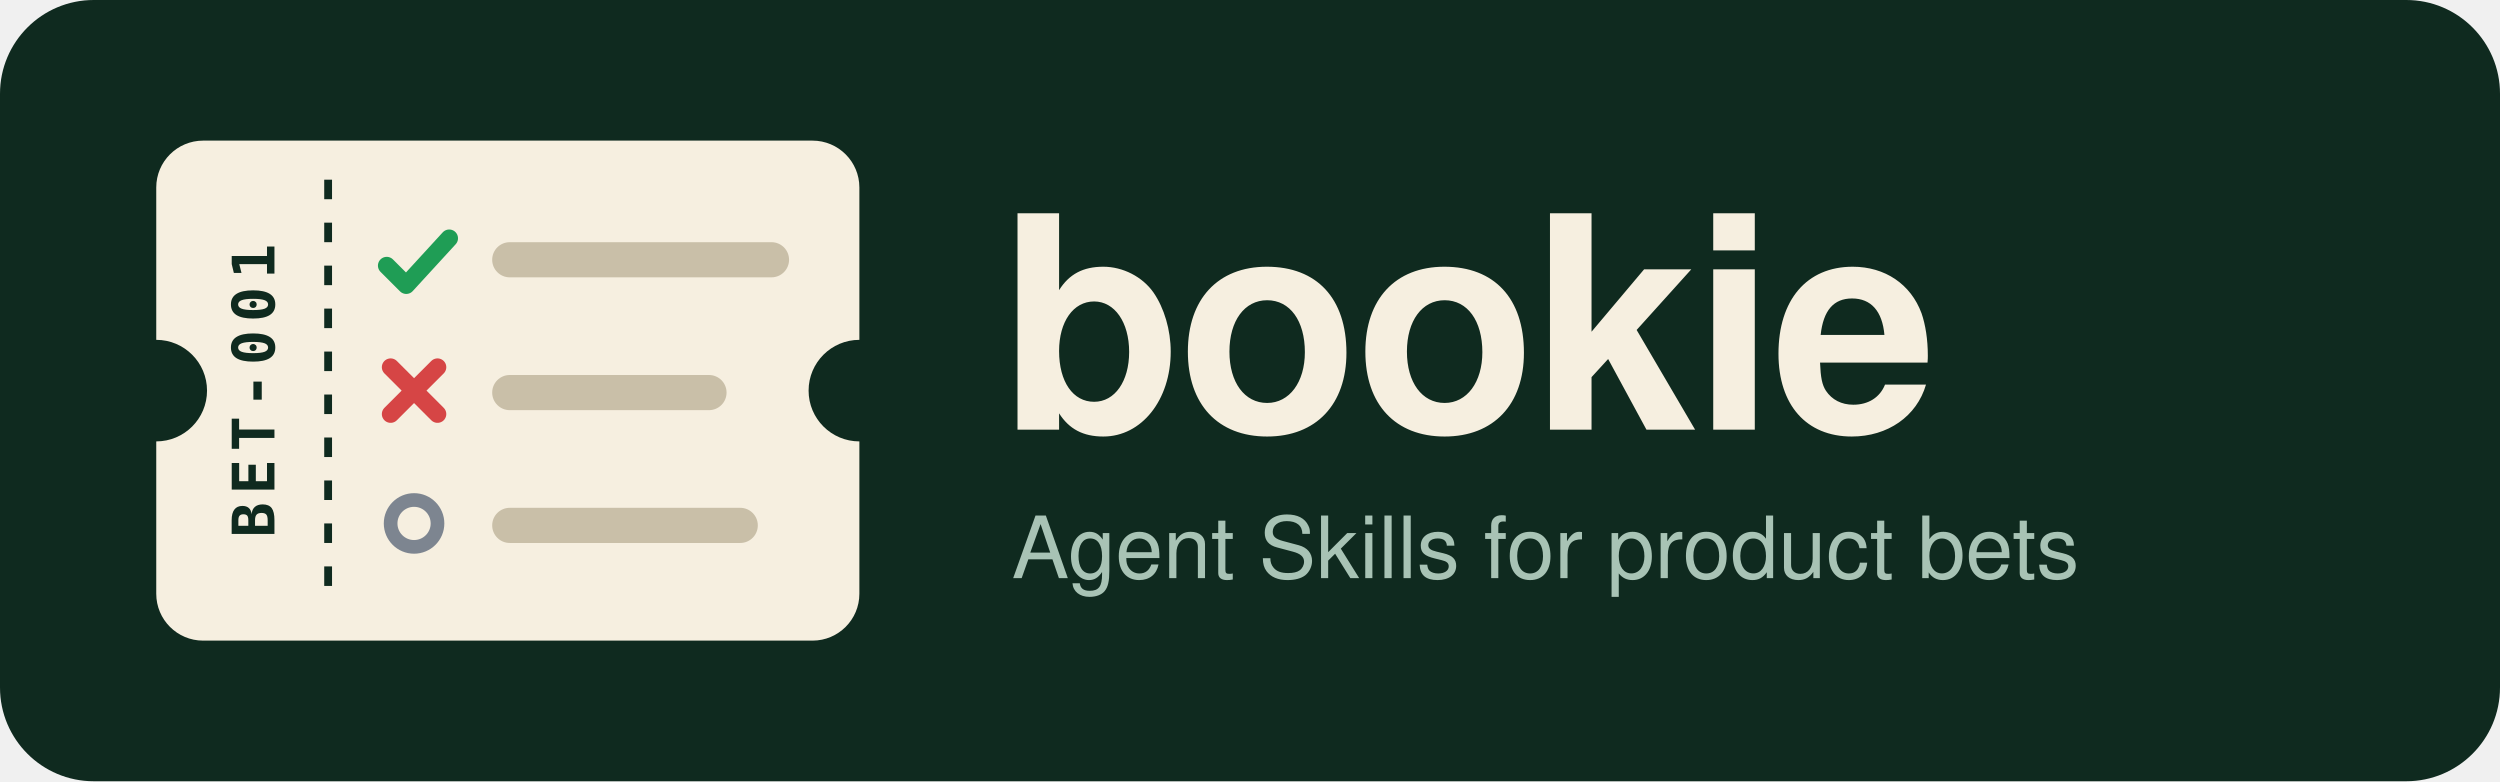
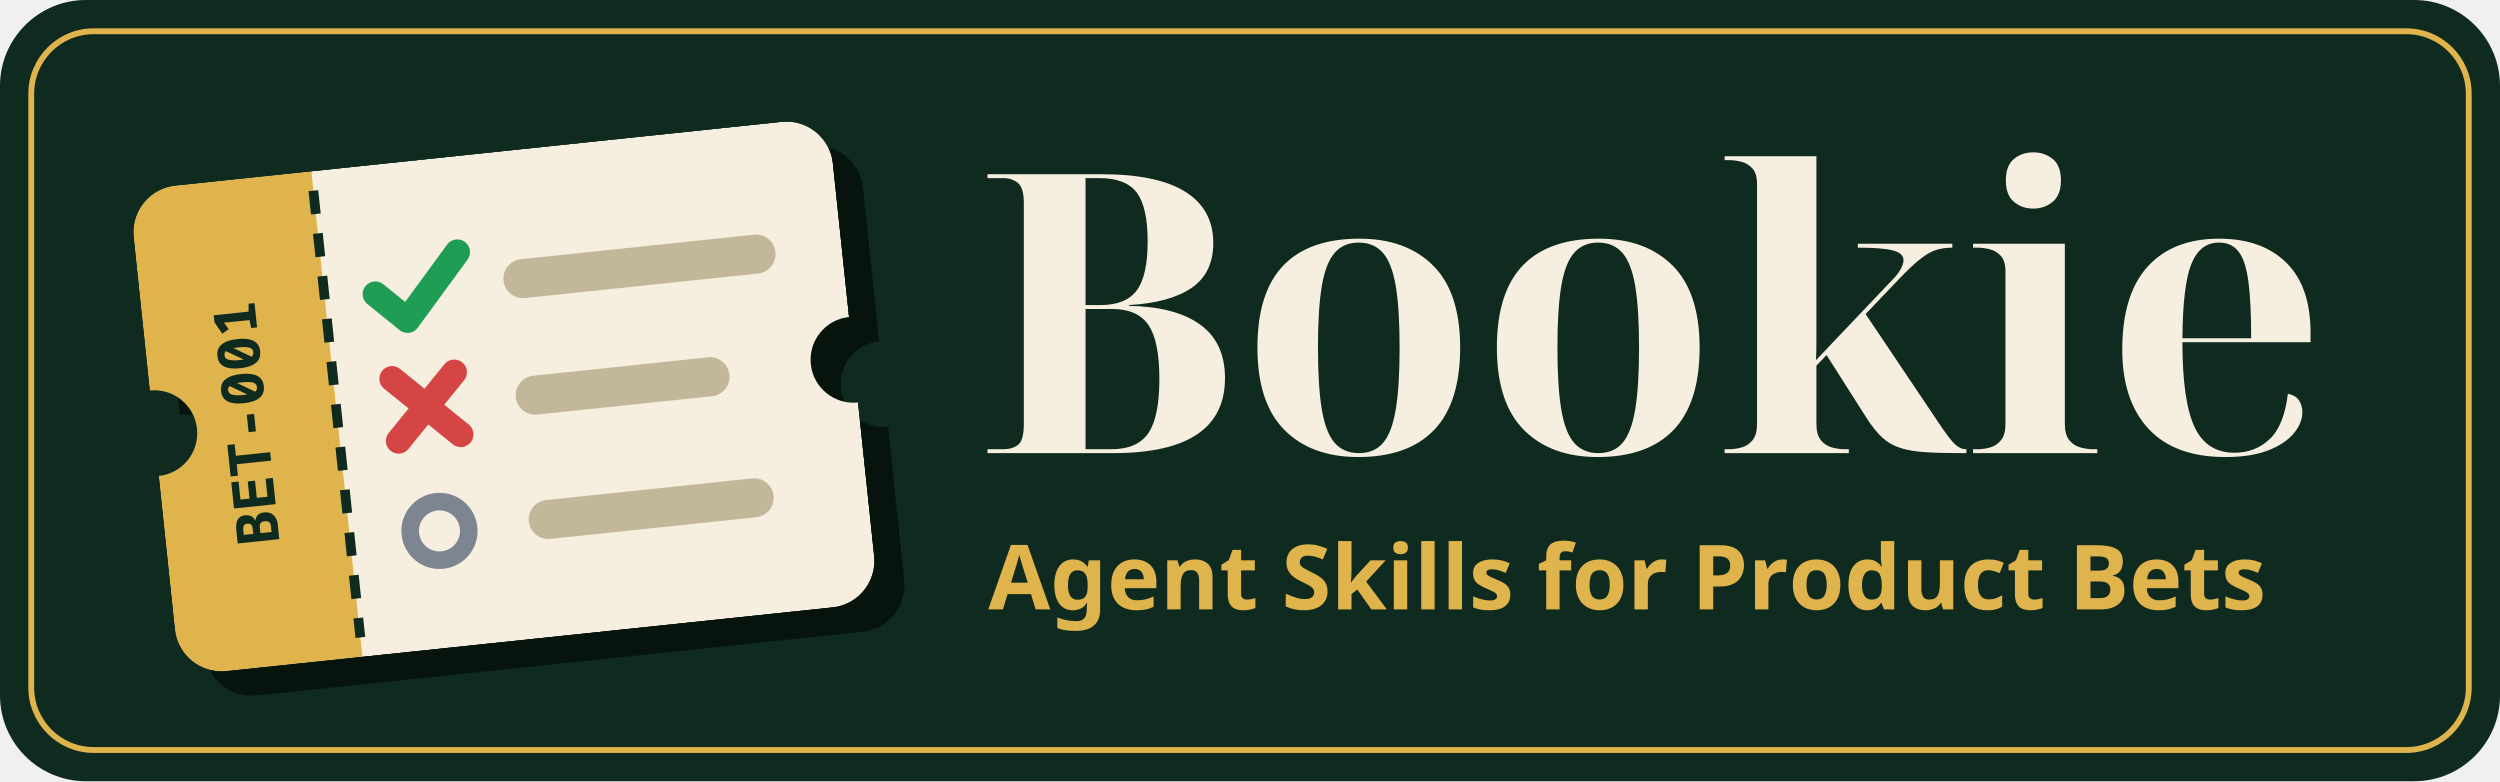
- <svg xmlns="http://www.w3.org/2000/svg" width="640" height="200" viewBox="0 0 640 200" role="img" aria-labelledby="title desc">
-   <rect width="640" height="200" rx="24" fill="#0f2a1f" />
-   <rect x="40" y="36" width="180" height="128" rx="12" fill="#f6efe0" />
-   <circle cx="40" cy="100" r="13" fill="#0f2a1f" />
-   <circle cx="220" cy="100" r="13" fill="#0f2a1f" />
-   <line x1="84" y1="46" x2="84" y2="154" stroke="#0f2a1f" stroke-width="2" stroke-dasharray="5 6" />
-   <text x="66" y="100" transform="rotate(-90 66 100)" text-anchor="middle" dominant-baseline="middle" font-family="ui-monospace, SFMono-Regular, Menlo, Consolas, monospace" font-size="15" font-weight="700" letter-spacing="2" fill="#0f2a1f">BET-001</text>
-   <path d="M99 68 l5 5 l11 -12" fill="none" stroke="#1f9d55" stroke-width="4.5" stroke-linecap="round" stroke-linejoin="round" />
-   <rect x="126" y="62" width="76" height="9" rx="4.5" fill="#c9bfa8" />
-   <path d="M100 94 l12 12 M112 94 l-12 12" fill="none" stroke="#d64545" stroke-width="4.5" stroke-linecap="round" />
-   <rect x="126" y="96" width="60" height="9" rx="4.5" fill="#c9bfa8" />
-   <circle cx="106" cy="134" r="6" fill="none" stroke="#7d8590" stroke-width="3.5" />
-   <rect x="126" y="130" width="68" height="9" rx="4.5" fill="#c9bfa8" />
-   <text x="256" y="110" font-family="ui-sans-serif, -apple-system, 'Segoe UI', Helvetica, Arial, sans-serif" font-size="76" font-weight="800" letter-spacing="-1" fill="#f6efe0">bookie</text>
-   <text x="259" y="148" font-family="ui-sans-serif, -apple-system, 'Segoe UI', Helvetica, Arial, sans-serif" font-size="22" fill="#a8c3b5">Agent Skills for product bets</text>
+ <svg xmlns="http://www.w3.org/2000/svg" width="640" height="200" viewBox="0 0 1280 400" role="img" aria-labelledby="title desc">
+   <defs>
+     <mask id="ticket-notches" maskUnits="userSpaceOnUse" x="-40" y="-40" width="460" height="340">
+       <rect x="-40" y="-40" width="460" height="340" fill="#fff" />
+       <circle cx="0" cy="125" r="22" fill="#000" />
+       <circle cx="360" cy="125" r="22" fill="#000" />
+     </mask>
+     <mask id="shadow-notches" maskUnits="userSpaceOnUse" x="-40" y="-40" width="460" height="340">
+       <rect x="-40" y="-40" width="460" height="340" fill="#fff" />
+       <circle cx="14" cy="139" r="22" fill="#000" />
+       <circle cx="374" cy="139" r="22" fill="#000" />
+     </mask>
+     <clipPath id="ticket">
+       <rect width="360" height="250" rx="24" />
+     </clipPath>
+   </defs>
+   <rect width="1280" height="400" rx="44" fill="#0f2a1f" />
+   <rect x="16" y="16" width="1248" height="368" rx="32" fill="none" stroke="#e0b44c" stroke-width="3" />
+   <g transform="translate(78 78) rotate(-6 180 125)">
+     <g mask="url(#shadow-notches)">
+       <rect x="14" y="14" width="360" height="250" rx="24" fill="#06140d" />
+     </g>
+     <g mask="url(#ticket-notches)" clip-path="url(#ticket)">
+       <rect width="360" height="250" fill="#f6efe0" />
+       <rect width="94" height="250" fill="#e0b44c" />
+       <path d="M2.4 0.0V-21.42H9.09Q12.63 -21.42 14.49 -20.175Q16.35 -18.93 16.35 -16.17Q16.35 -14.22 15.48 -12.96Q14.61 -11.7 13.14 -11.37V-11.22Q14.79 -10.83 15.795 -9.66Q16.8 -8.49 16.8 -6.27Q16.8 -3.33 14.955 -1.665Q13.11 0.0 9.81 0.0ZM9.06 -12.99Q10.65 -12.99 11.295 -13.575Q11.94 -14.16 11.94 -15.42Q11.94 -16.71 11.25 -17.28Q10.56 -17.85 8.91 -17.85H6.45V-12.99ZM9.39 -3.57Q11.01 -3.57 11.64 -4.35Q12.27 -5.13 12.27 -6.51Q12.27 -7.89 11.625 -8.595Q10.98 -9.3 9.24 -9.3H6.45V-3.57ZM20.4 0.0V-21.42H33.9V-17.67H24.6V-12.99H33.45V-9.24H24.6V-3.75H33.9V0.0ZM42.81 0.0V-17.67H36.9V-21.42H53.1V-17.67H47.16V0.0ZM58.5 -6.15V-9.9H67.5V-6.15ZM81.06 0.3Q77.16 0.3 75.33 -2.565Q73.5 -5.43 73.5 -10.83Q73.5 -16.2 75.3 -18.96Q77.1 -21.72 80.91 -21.72Q84.81 -21.72 86.655 -18.855Q88.5 -15.99 88.5 -10.56Q88.5 -7.38 87.795 -4.92Q87.09 -2.46 85.47 -1.08Q83.85 0.3 81.06 0.3ZM77.7 -10.56Q77.7 -9.42 77.76 -8.49L82.98 -17.13Q82.23 -18.09 80.97 -18.09Q79.14 -18.09 78.42 -16.155Q77.7 -14.22 77.7 -10.56ZM80.97 -3.21Q82.83 -3.21 83.52 -5.04Q84.21 -6.87 84.21 -10.5Q84.21 -11.22 84.18 -11.865Q84.15 -12.51 84.12 -13.11L78.75 -4.38Q79.53 -3.21 80.97 -3.21ZM99.06 0.3Q95.16 0.3 93.33 -2.565Q91.5 -5.43 91.5 -10.83Q91.5 -16.2 93.3 -18.96Q95.1 -21.72 98.91 -21.72Q102.81 -21.72 104.655 -18.855Q106.5 -15.99 106.5 -10.56Q106.5 -7.38 105.795 -4.92Q105.09 -2.46 103.47 -1.08Q101.85 0.3 99.06 0.3ZM95.7 -10.56Q95.7 -9.42 95.76 -8.49L100.98 -17.13Q100.23 -18.09 98.97 -18.09Q97.14 -18.09 96.42 -16.155Q95.7 -14.22 95.7 -10.56ZM98.97 -3.21Q100.83 -3.21 101.52 -5.04Q102.21 -6.87 102.21 -10.5Q102.21 -11.22 102.18 -11.865Q102.15 -12.51 102.12 -13.11L96.75 -4.38Q97.53 -3.21 98.97 -3.21ZM111.39 0.0V-3.03L115.53 -3.48V-12.39Q115.53 -13.56 115.56 -14.58Q115.59 -15.6 115.65 -16.65Q115.2 -16.35 114.78 -16.095Q114.36 -15.84 114.03 -15.66L111.99 -14.55L110.04 -18.06L116.34 -21.42H119.88V-3.48L123.9 -3.03V0.0Z" fill="#0f2a1f" transform="translate(58 188.0) rotate(-90)" />
+       <line x1="94" y1="10" x2="94" y2="240" stroke="#0f2a1f" stroke-width="5" stroke-dasharray="12 10" />
+       <path d="M120 66 l15 15 l29 -32" fill="none" stroke="#1f9d55" stroke-width="13" stroke-linecap="round" stroke-linejoin="round" />
+       <rect x="186" y="56" width="140" height="20" rx="10" fill="#c3b799" />
+       <path d="M124 110 l32 32 M156 110 l-32 32" fill="none" stroke="#d64545" stroke-width="13" stroke-linecap="round" />
+       <rect x="186" y="116" width="110" height="20" rx="10" fill="#c3b799" />
+       <circle cx="140" cy="190" r="15" fill="none" stroke="#7d8590" stroke-width="9" />
+       <rect x="186" y="180" width="126" height="20" rx="10" fill="#c3b799" />
+     </g>
+   </g>
+   <path d="M505.6 232.0V230.0H513.8Q518.2 230.0 521.2 227.8Q524.2 225.6 524.2 217.0V104.0Q524.2 96.0 521.1 93.6Q518.0 91.2 513.8 91.2H505.6V89.2H564.0Q592.6 89.2 606.9 98.2Q621.2 107.2 621.2 124.4Q621.2 139.8 610.1 147.4Q599.0 155.0 578.0 156.2V156.6Q601.8 157.0 614.5 166.2Q627.2 175.4 627.2 193.6Q627.2 232.0 570.0 232.0ZM563.4 156.2Q576.4 156.2 582.0 148.7Q587.6 141.2 587.6 123.6Q587.6 106.0 582.0 98.6Q576.4 91.2 563.0 91.2H555.8V156.2ZM569.0 230.0Q582.4 230.0 588.0 221.7Q593.6 213.4 593.6 194.0Q593.6 174.6 588.0 166.4Q582.4 158.2 569.4 158.2H555.8V230.0ZM695.4 234.0Q671.4 234.0 657.6 220.1Q643.8 206.2 643.8 178.0Q643.8 149.8 657.0 136.0Q670.2 122.2 696.0 122.2Q720.0 122.2 733.8 136.0Q747.6 149.8 747.6 178.0Q747.6 206.2 734.3 220.1Q721.0 234.0 695.4 234.0ZM695.8 232.0Q703.6 232.0 708.1 226.8Q712.6 221.6 714.6 209.8Q716.6 198.0 716.6 178.0Q716.6 158.0 714.6 146.3Q712.6 134.6 708.0 129.4Q703.4 124.2 695.6 124.2Q688.0 124.2 683.4 129.4Q678.8 134.6 676.8 146.3Q674.8 158.0 674.8 178.0Q674.8 198.0 676.8 209.8Q678.8 221.6 683.4 226.8Q688.0 232.0 695.8 232.0ZM818.0 234.0Q794.0 234.0 780.2 220.1Q766.4 206.2 766.4 178.0Q766.4 149.8 779.6 136.0Q792.8 122.2 818.6 122.2Q842.6 122.2 856.4 136.0Q870.2 149.8 870.2 178.0Q870.2 206.2 856.9 220.1Q843.6 234.0 818.0 234.0ZM818.4 232.0Q826.2 232.0 830.7 226.8Q835.2 221.6 837.2 209.8Q839.2 198.0 839.2 178.0Q839.2 158.0 837.2 146.3Q835.2 134.6 830.6 129.4Q826.0 124.2 818.2 124.2Q810.6 124.2 806.0 129.4Q801.4 134.6 799.4 146.3Q797.4 158.0 797.4 178.0Q797.4 198.0 799.4 209.8Q801.4 221.6 806.0 226.8Q810.6 232.0 818.4 232.0ZM883.0 232.0V230.0H885.4Q888.4 230.0 891.7 229.1Q895.0 228.2 897.3 225.4Q899.6 222.6 899.6 217.0V94.2Q899.6 88.8 897.2 86.2Q894.8 83.6 891.5 82.8Q888.2 82.0 885.4 82.0H883.0V80.0H930.0V166.4Q930.0 170.8 930.0 175.3Q930.0 179.8 929.8 184.4L968.4 143.8Q971.8 140.4 973.2 137.7Q974.6 135.0 974.6 133.2Q974.6 129.6 969.1 128.2Q963.6 126.8 951.2 126.8V124.8H999.6V126.8Q995.2 126.8 991.5 127.9Q987.8 129.0 983.2 132.6Q978.6 136.2 971.4 143.8L955.2 160.8L992.4 216.2Q998.4 225.2 1001.1 227.6Q1003.8 230.0 1006.4 230.0H1006.8V232.0H1004.0Q993.0 232.0 985.5 231.5Q978.0 231.0 972.8 229.3Q967.6 227.6 963.7 224.0Q959.8 220.4 955.8 214.2L935.2 181.8L930.0 187.2V217.0Q930.0 222.6 932.3 225.4Q934.6 228.2 938.0 229.1Q941.4 230.0 944.2 230.0H946.6V232.0ZM1041.0 106.8Q1035.2 106.8 1031.1 103.3Q1027.0 99.8 1027.0 92.4Q1027.0 84.8 1031.1 81.4Q1035.2 78.0 1041.0 78.0Q1046.8 78.0 1051.0 81.4Q1055.2 84.8 1055.2 92.4Q1055.2 99.8 1051.0 103.3Q1046.8 106.8 1041.0 106.8ZM1010.2 232.0V230.0H1012.6Q1015.6 230.0 1018.9 229.1Q1022.2 228.2 1024.5 225.4Q1026.8 222.6 1026.8 217.0V139.0Q1026.8 133.6 1024.4 131.0Q1022.0 128.4 1018.7 127.6Q1015.4 126.8 1012.6 126.8H1010.2V124.8H1057.2V217.0Q1057.2 222.6 1059.5 225.4Q1061.8 228.2 1065.2 229.1Q1068.6 230.0 1071.4 230.0H1073.8V232.0ZM1139.4 234.0Q1113.4 234.0 1100.0 219.5Q1086.6 205.0 1086.6 179.0Q1086.6 150.8 1099.6 136.5Q1112.6 122.2 1136.2 122.2Q1158.0 122.2 1170.5 134.4Q1183.0 146.6 1183.0 170.4V175.2H1117.4Q1117.4 205.4 1123.6 218.6Q1129.8 231.8 1144.0 231.8Q1154.6 231.8 1162.0 224.9Q1169.4 218.0 1171.4 201.6Q1175.4 202.4 1177.1 205.0Q1178.8 207.6 1178.8 211.0Q1178.8 216.6 1174.4 221.9Q1170.0 227.2 1161.3 230.6Q1152.6 234.0 1139.4 234.0ZM1152.6 173.2Q1152.6 155.0 1151.2 144.3Q1149.8 133.6 1146.2 128.9Q1142.6 124.2 1136.2 124.2Q1126.4 124.2 1122.0 135.1Q1117.6 146.0 1117.4 173.2Z" fill="#f6efe0" />
+   <path d="M530.242 312.0 527.85 304.18H515.89L513.498 312.0H506.0L517.592 279.018H526.102L537.74 312.0ZM523.802 290.702Q523.572 289.92 523.204 288.724Q522.836 287.528 522.468 286.286Q522.1 285.044 521.87 284.124Q521.64 285.044 521.249 286.401Q520.858 287.758 520.513 288.977Q520.168 290.196 519.984 290.702L517.638 298.338H526.194ZM549.47 286.424Q554.116 286.424 556.738 290.104H556.922L557.474 286.884H563.27V312.046Q563.27 317.428 560.096 320.234Q556.922 323.04 550.712 323.04Q548.044 323.04 545.767 322.718Q543.49 322.396 541.328 321.568V316.094Q545.974 318.026 551.126 318.026Q556.416 318.026 556.416 312.322V311.816Q556.416 311.034 556.485 310.206Q556.554 309.378 556.6 308.734H556.416Q555.128 310.712 553.334 311.586Q551.54 312.46 549.286 312.46Q544.824 312.46 542.317 309.033Q539.81 305.606 539.81 299.488Q539.81 293.324 542.386 289.874Q544.962 286.424 549.47 286.424ZM551.632 291.99Q546.802 291.99 546.802 299.58Q546.802 307.078 551.724 307.078Q554.346 307.078 555.611 305.583Q556.876 304.088 556.876 300.362V299.534Q556.876 295.486 555.634 293.738Q554.392 291.99 551.632 291.99ZM580.796 286.424Q585.994 286.424 589.03 289.391Q592.066 292.358 592.066 297.832V301.144H575.874Q575.966 304.042 577.599 305.698Q579.232 307.354 582.13 307.354Q584.568 307.354 586.546 306.871Q588.524 306.388 590.64 305.376V310.666Q588.8 311.586 586.753 312.023Q584.706 312.46 581.808 312.46Q578.036 312.46 575.138 311.057Q572.24 309.654 570.584 306.802Q568.928 303.95 568.928 299.626Q568.928 295.21 570.423 292.289Q571.918 289.368 574.586 287.896Q577.254 286.424 580.796 286.424ZM580.842 291.3Q578.864 291.3 577.553 292.588Q576.242 293.876 576.012 296.59H585.626Q585.58 294.29 584.43 292.795Q583.28 291.3 580.842 291.3ZM611.892 286.424Q615.94 286.424 618.378 288.609Q620.816 290.794 620.816 295.624V312.0H613.962V297.326Q613.962 294.612 612.996 293.255Q612.03 291.898 609.914 291.898Q606.786 291.898 605.636 294.037Q604.486 296.176 604.486 300.178V312.0H597.632V286.884H602.876L603.796 290.104H604.164Q605.36 288.172 607.453 287.298Q609.546 286.424 611.892 286.424ZM638.434 306.986Q639.584 306.986 640.642 306.756Q641.7 306.526 642.758 306.204V311.31Q641.654 311.77 640.021 312.115Q638.388 312.46 636.456 312.46Q634.202 312.46 632.431 311.724Q630.66 310.988 629.625 309.171Q628.59 307.354 628.59 304.134V292.036H625.324V289.138L629.096 286.838L631.074 281.548H635.444V286.884H642.482V292.036H635.444V304.134Q635.444 305.56 636.272 306.273Q637.1 306.986 638.434 306.986ZM679.696 302.892Q679.696 307.262 676.545 309.861Q673.394 312.46 667.598 312.46Q662.4 312.46 658.306 310.482V303.996Q660.652 305.008 663.159 305.859Q665.666 306.71 668.15 306.71Q670.726 306.71 671.807 305.721Q672.888 304.732 672.888 303.214Q672.888 301.972 672.037 301.098Q671.186 300.224 669.76 299.465Q668.334 298.706 666.494 297.832Q665.344 297.28 664.01 296.521Q662.676 295.762 661.457 294.635Q660.238 293.508 659.456 291.898Q658.674 290.288 658.674 288.034Q658.674 283.618 661.664 281.157Q664.654 278.696 669.806 278.696Q672.382 278.696 674.705 279.294Q677.028 279.892 679.558 280.996L677.304 286.424Q675.05 285.504 673.256 284.998Q671.462 284.492 669.576 284.492Q667.598 284.492 666.54 285.412Q665.482 286.332 665.482 287.804Q665.482 289.552 667.046 290.564Q668.61 291.576 671.692 293.048Q674.222 294.244 675.993 295.532Q677.764 296.82 678.73 298.568Q679.696 300.316 679.696 302.892ZM691.978 292.68Q691.978 294.106 691.863 295.509Q691.748 296.912 691.61 298.338H691.702Q692.392 297.372 693.128 296.383Q693.864 295.394 694.692 294.52L701.73 286.884H709.458L699.476 297.786L710.056 312.0H702.144L694.922 301.834L691.978 304.18V312.0H685.124V277.04H691.978ZM717.094 277.04Q718.612 277.04 719.716 277.753Q720.82 278.466 720.82 280.398Q720.82 282.284 719.716 283.02Q718.612 283.756 717.094 283.756Q715.53 283.756 714.449 283.02Q713.368 282.284 713.368 280.398Q713.368 278.466 714.449 277.753Q715.53 277.04 717.094 277.04ZM720.498 286.884V312.0H713.644V286.884ZM734.528 312.0H727.674V277.04H734.528ZM748.558 312.0H741.704V277.04H748.558ZM773.26 304.548Q773.26 308.366 770.569 310.413Q767.878 312.46 762.542 312.46Q759.92 312.46 758.034 312.115Q756.148 311.77 754.262 310.988V305.33Q756.286 306.25 758.632 306.848Q760.978 307.446 762.772 307.446Q764.796 307.446 765.647 306.848Q766.498 306.25 766.498 305.284Q766.498 304.64 766.153 304.134Q765.808 303.628 764.658 302.984Q763.508 302.34 761.07 301.328Q758.724 300.316 757.206 299.327Q755.688 298.338 754.952 296.935Q754.216 295.532 754.216 293.416Q754.216 289.92 756.93 288.172Q759.644 286.424 764.152 286.424Q766.498 286.424 768.614 286.884Q770.73 287.344 772.984 288.402L770.914 293.324Q769.074 292.542 767.418 292.013Q765.762 291.484 764.06 291.484Q761.024 291.484 761.024 293.14Q761.024 293.738 761.415 294.221Q761.806 294.704 762.933 295.256Q764.06 295.808 766.268 296.728Q768.43 297.602 769.994 298.545Q771.558 299.488 772.409 300.891Q773.26 302.294 773.26 304.548ZM804.448 292.036H798.514V312.0H791.66V292.036H787.888V288.724L791.66 286.884V285.044Q791.66 281.824 792.741 280.053Q793.822 278.282 795.823 277.546Q797.824 276.81 800.538 276.81Q802.562 276.81 804.195 277.132Q805.828 277.454 806.84 277.868L805.092 282.882Q804.31 282.652 803.39 282.445Q802.47 282.238 801.274 282.238Q799.848 282.238 799.181 283.112Q798.514 283.986 798.514 285.32V286.884H804.448ZM831.174 299.396Q831.174 305.652 827.885 309.056Q824.596 312.46 818.938 312.46Q815.442 312.46 812.705 310.942Q809.968 309.424 808.404 306.503Q806.84 303.582 806.84 299.396Q806.84 293.14 810.106 289.782Q813.372 286.424 819.076 286.424Q822.618 286.424 825.332 287.942Q828.046 289.46 829.61 292.335Q831.174 295.21 831.174 299.396ZM813.832 299.396Q813.832 303.122 815.051 305.031Q816.27 306.94 819.03 306.94Q821.744 306.94 822.963 305.031Q824.182 303.122 824.182 299.396Q824.182 295.67 822.963 293.807Q821.744 291.944 818.984 291.944Q816.27 291.944 815.051 293.807Q813.832 295.67 813.832 299.396ZM850.862 286.424Q851.368 286.424 852.058 286.47Q852.748 286.516 853.162 286.608L852.656 293.048Q852.334 292.956 851.713 292.887Q851.092 292.818 850.632 292.818Q848.884 292.818 847.274 293.439Q845.664 294.06 844.675 295.44Q843.686 296.82 843.686 299.212V312.0H836.832V286.884H842.03L843.042 291.116H843.364Q844.468 289.184 846.4 287.804Q848.332 286.424 850.862 286.424ZM880.716 279.156Q887.064 279.156 889.985 281.893Q892.906 284.63 892.906 289.414Q892.906 292.266 891.71 294.773Q890.514 297.28 887.731 298.798Q884.948 300.316 880.164 300.316H877.174V312.0H870.228V279.156ZM880.348 284.86H877.174V294.612H879.474Q882.418 294.612 884.143 293.439Q885.868 292.266 885.868 289.644Q885.868 284.86 880.348 284.86ZM912.594 286.424Q913.1 286.424 913.79 286.47Q914.48 286.516 914.894 286.608L914.388 293.048Q914.066 292.956 913.445 292.887Q912.824 292.818 912.364 292.818Q910.616 292.818 909.006 293.439Q907.396 294.06 906.407 295.44Q905.418 296.82 905.418 299.212V312.0H898.564V286.884H903.762L904.774 291.116H905.096Q906.2 289.184 908.132 287.804Q910.064 286.424 912.594 286.424ZM942.264 299.396Q942.264 305.652 938.975 309.056Q935.686 312.46 930.028 312.46Q926.532 312.46 923.795 310.942Q921.058 309.424 919.494 306.503Q917.93 303.582 917.93 299.396Q917.93 293.14 921.196 289.782Q924.462 286.424 930.166 286.424Q933.708 286.424 936.422 287.942Q939.136 289.46 940.7 292.335Q942.264 295.21 942.264 299.396ZM924.922 299.396Q924.922 303.122 926.141 305.031Q927.36 306.94 930.12 306.94Q932.834 306.94 934.053 305.031Q935.272 303.122 935.272 299.396Q935.272 295.67 934.053 293.807Q932.834 291.944 930.074 291.944Q927.36 291.944 926.141 293.807Q924.922 295.67 924.922 299.396ZM955.88 312.46Q951.694 312.46 949.049 309.171Q946.404 305.882 946.404 299.488Q946.404 293.048 949.072 289.736Q951.74 286.424 956.064 286.424Q958.778 286.424 960.526 287.482Q962.274 288.54 963.286 290.104H963.516Q963.378 289.368 963.194 287.965Q963.01 286.562 963.01 285.09V277.04H969.864V312.0H964.62L963.286 308.734H963.01Q961.998 310.298 960.296 311.379Q958.594 312.46 955.88 312.46ZM958.272 306.986Q961.124 306.986 962.274 305.307Q963.424 303.628 963.47 300.27V299.534Q963.47 295.854 962.343 293.922Q961.216 291.99 958.18 291.99Q955.926 291.99 954.638 293.945Q953.35 295.9 953.35 299.58Q953.35 303.26 954.638 305.123Q955.926 306.986 958.272 306.986ZM1000.086 286.884V312.0H994.842L993.922 308.78H993.554Q992.358 310.712 990.265 311.586Q988.172 312.46 985.826 312.46Q981.778 312.46 979.34 310.275Q976.902 308.09 976.902 303.26V286.884H983.756V301.558Q983.756 304.226 984.722 305.606Q985.688 306.986 987.804 306.986Q990.932 306.986 992.082 304.847Q993.232 302.708 993.232 298.706V286.884ZM1017.474 312.46Q1011.862 312.46 1008.803 309.355Q1005.744 306.25 1005.744 299.58Q1005.744 294.98 1007.308 292.082Q1008.872 289.184 1011.655 287.804Q1014.438 286.424 1018.072 286.424Q1020.648 286.424 1022.557 286.93Q1024.466 287.436 1025.892 288.126L1023.868 293.416Q1022.258 292.772 1020.855 292.358Q1019.452 291.944 1018.072 291.944Q1012.736 291.944 1012.736 299.534Q1012.736 303.306 1014.139 305.1Q1015.542 306.894 1018.072 306.894Q1020.234 306.894 1021.89 306.319Q1023.546 305.744 1025.11 304.732V310.574Q1023.546 311.586 1021.821 312.023Q1020.096 312.46 1017.474 312.46ZM1041.486 306.986Q1042.636 306.986 1043.694 306.756Q1044.752 306.526 1045.81 306.204V311.31Q1044.706 311.77 1043.073 312.115Q1041.44 312.46 1039.508 312.46Q1037.254 312.46 1035.483 311.724Q1033.712 310.988 1032.677 309.171Q1031.642 307.354 1031.642 304.134V292.036H1028.376V289.138L1032.148 286.838L1034.126 281.548H1038.496V286.884H1045.534V292.036H1038.496V304.134Q1038.496 305.56 1039.324 306.273Q1040.152 306.986 1041.486 306.986ZM1073.594 279.156Q1080.172 279.156 1083.53 280.996Q1086.888 282.836 1086.888 287.482Q1086.888 290.288 1085.577 292.22Q1084.266 294.152 1081.828 294.566V294.796Q1083.484 295.118 1084.818 295.946Q1086.152 296.774 1086.934 298.338Q1087.716 299.902 1087.716 302.478Q1087.716 306.94 1084.496 309.47Q1081.276 312.0 1075.664 312.0H1063.382V279.156ZM1074.376 292.174Q1077.412 292.174 1078.585 291.208Q1079.758 290.242 1079.758 288.402Q1079.758 286.516 1078.378 285.688Q1076.998 284.86 1074.008 284.86H1070.328V292.174ZM1070.328 297.694V306.25H1074.882Q1078.01 306.25 1079.252 305.031Q1080.494 303.812 1080.494 301.788Q1080.494 299.948 1079.229 298.821Q1077.964 297.694 1074.652 297.694ZM1104.092 286.424Q1109.29 286.424 1112.326 289.391Q1115.362 292.358 1115.362 297.832V301.144H1099.17Q1099.262 304.042 1100.895 305.698Q1102.528 307.354 1105.426 307.354Q1107.864 307.354 1109.842 306.871Q1111.82 306.388 1113.936 305.376V310.666Q1112.096 311.586 1110.049 312.023Q1108.002 312.46 1105.104 312.46Q1101.332 312.46 1098.434 311.057Q1095.536 309.654 1093.88 306.802Q1092.224 303.95 1092.224 299.626Q1092.224 295.21 1093.719 292.289Q1095.214 289.368 1097.882 287.896Q1100.55 286.424 1104.092 286.424ZM1104.138 291.3Q1102.16 291.3 1100.849 292.588Q1099.538 293.876 1099.308 296.59H1108.922Q1108.876 294.29 1107.726 292.795Q1106.576 291.3 1104.138 291.3ZM1131.508 306.986Q1132.658 306.986 1133.716 306.756Q1134.774 306.526 1135.832 306.204V311.31Q1134.728 311.77 1133.095 312.115Q1131.462 312.46 1129.53 312.46Q1127.276 312.46 1125.505 311.724Q1123.734 310.988 1122.699 309.171Q1121.664 307.354 1121.664 304.134V292.036H1118.398V289.138L1122.17 286.838L1124.148 281.548H1128.518V286.884H1135.556V292.036H1128.518V304.134Q1128.518 305.56 1129.346 306.273Q1130.174 306.986 1131.508 306.986ZM1158.418 304.548Q1158.418 308.366 1155.727 310.413Q1153.036 312.46 1147.7 312.46Q1145.078 312.46 1143.192 312.115Q1141.306 311.77 1139.42 310.988V305.33Q1141.444 306.25 1143.79 306.848Q1146.136 307.446 1147.93 307.446Q1149.954 307.446 1150.805 306.848Q1151.656 306.25 1151.656 305.284Q1151.656 304.64 1151.311 304.134Q1150.966 303.628 1149.816 302.984Q1148.666 302.34 1146.228 301.328Q1143.882 300.316 1142.364 299.327Q1140.846 298.338 1140.11 296.935Q1139.374 295.532 1139.374 293.416Q1139.374 289.92 1142.088 288.172Q1144.802 286.424 1149.31 286.424Q1151.656 286.424 1153.772 286.884Q1155.888 287.344 1158.142 288.402L1156.072 293.324Q1154.232 292.542 1152.576 292.013Q1150.92 291.484 1149.218 291.484Q1146.182 291.484 1146.182 293.14Q1146.182 293.738 1146.573 294.221Q1146.964 294.704 1148.091 295.256Q1149.218 295.808 1151.426 296.728Q1153.588 297.602 1155.152 298.545Q1156.716 299.488 1157.567 300.891Q1158.418 302.294 1158.418 304.548Z" fill="#e0b44c" />
</svg>
